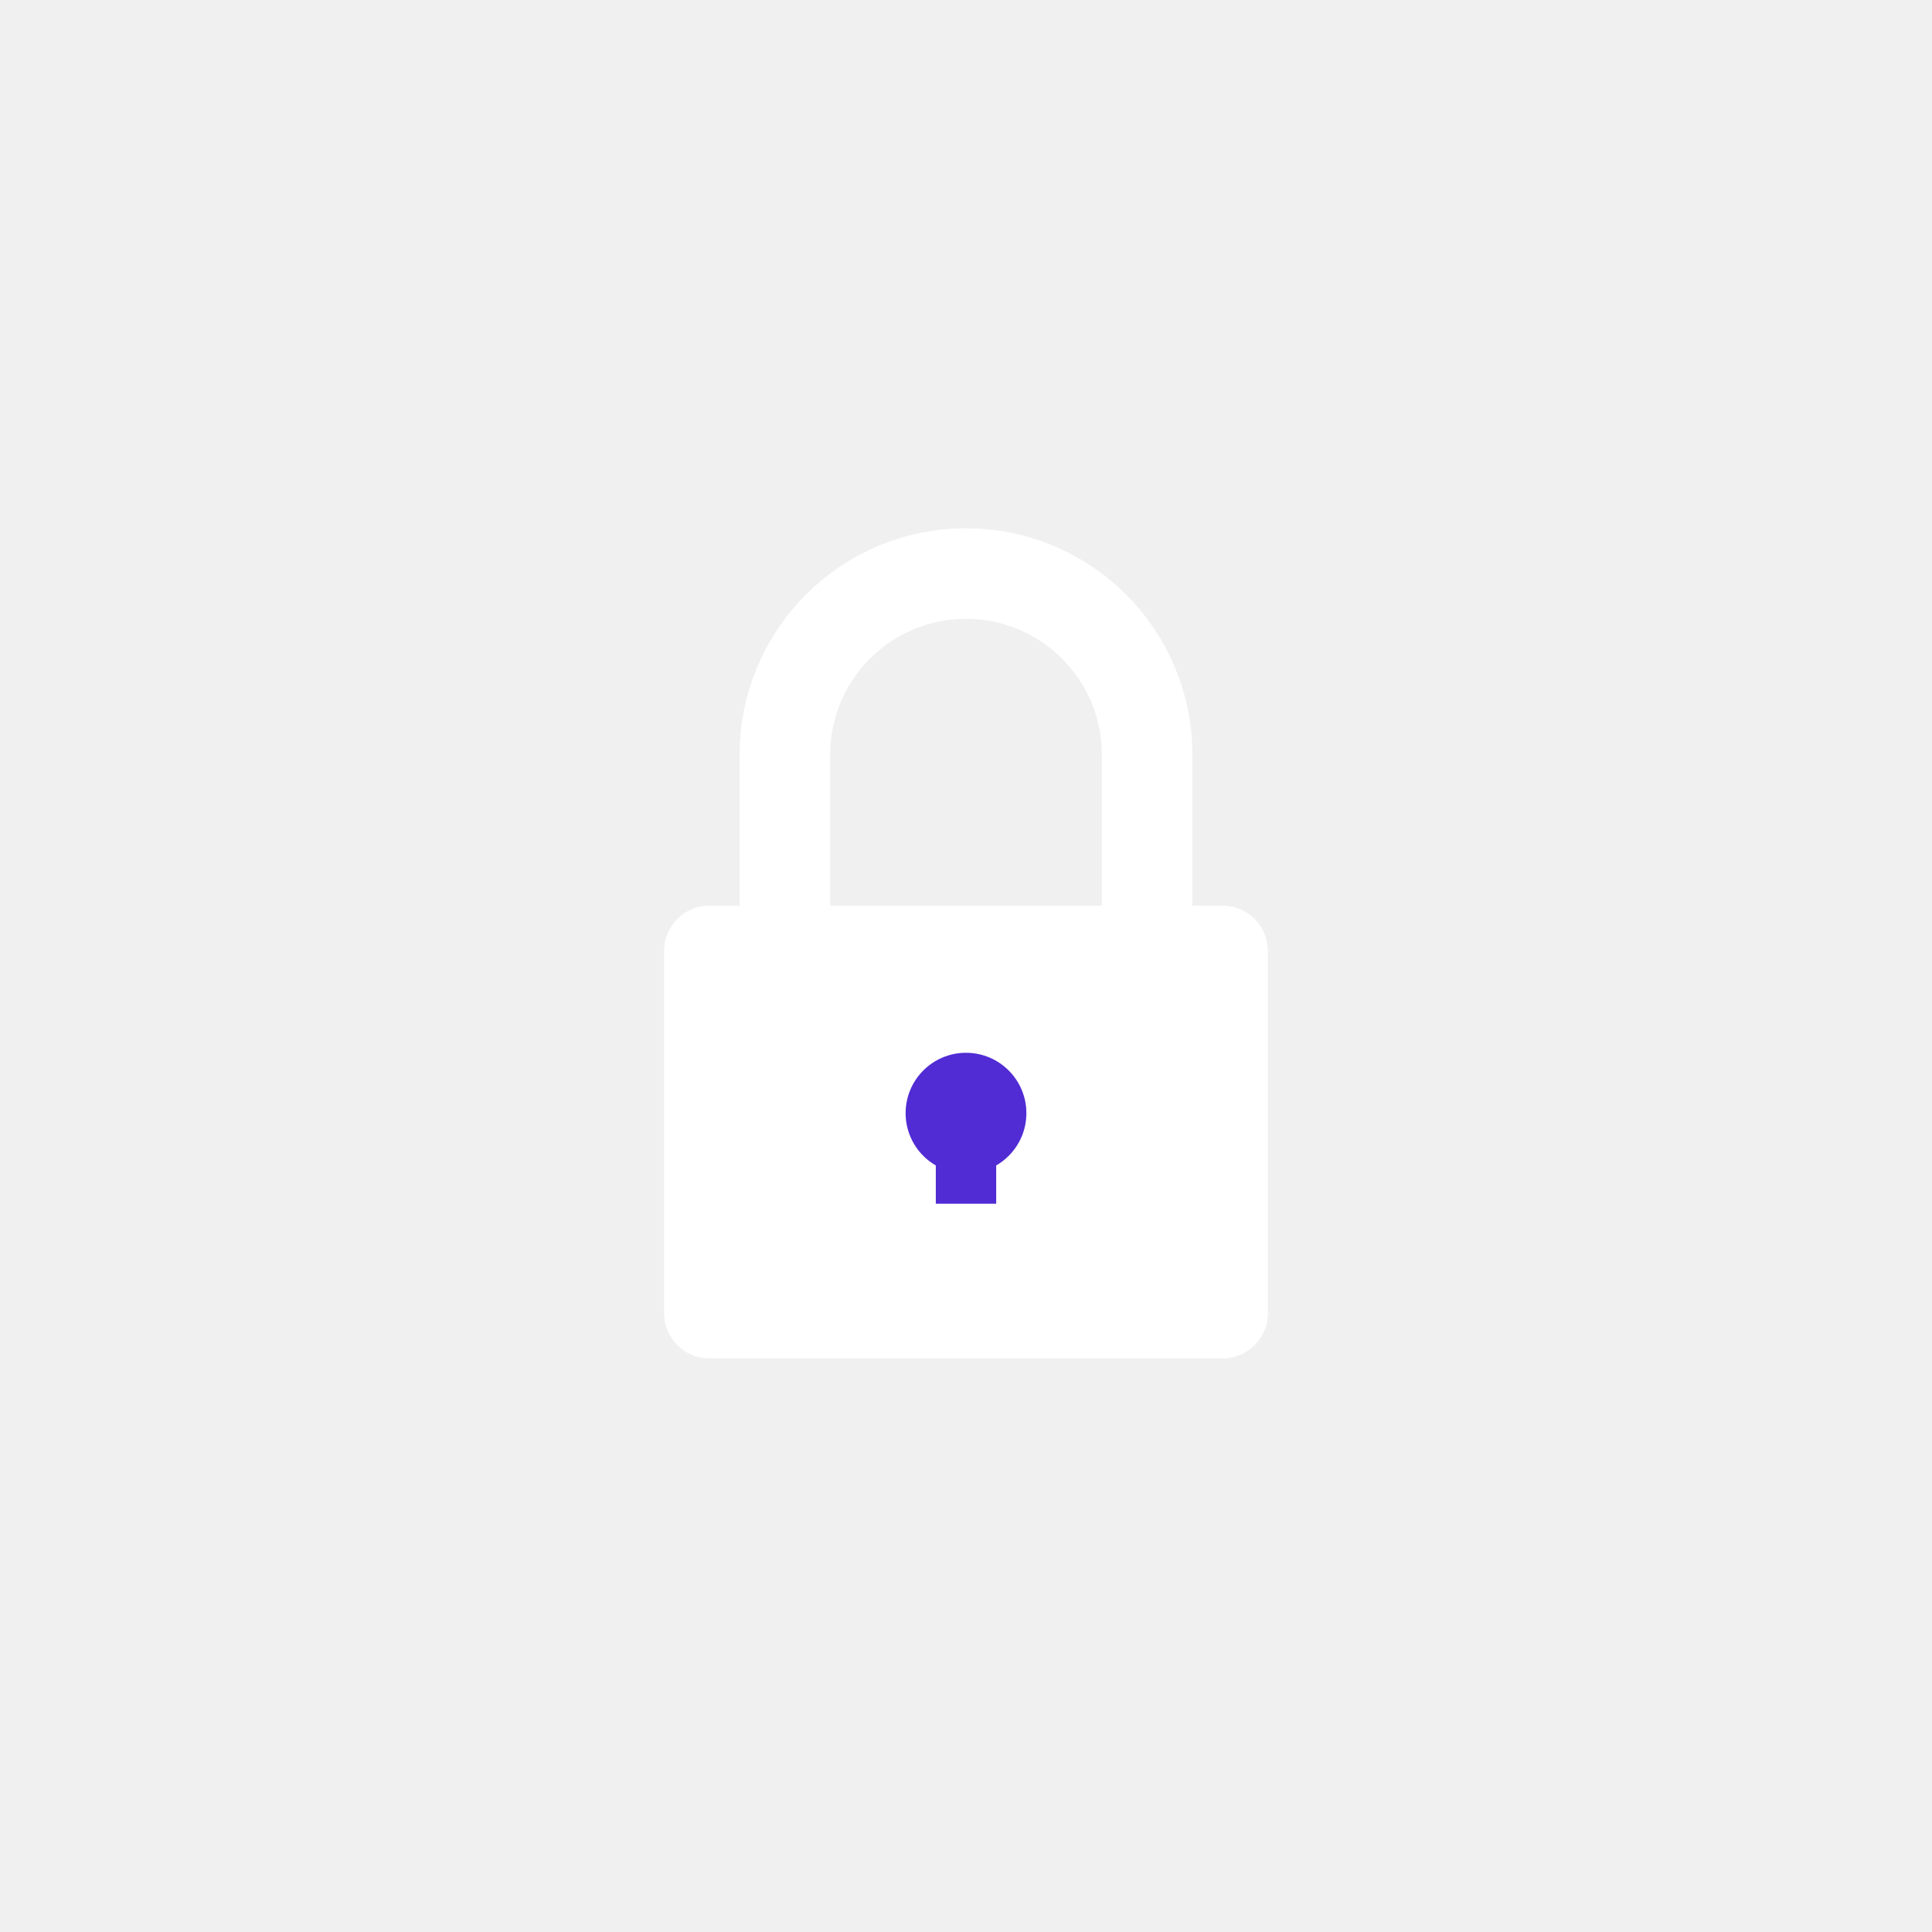
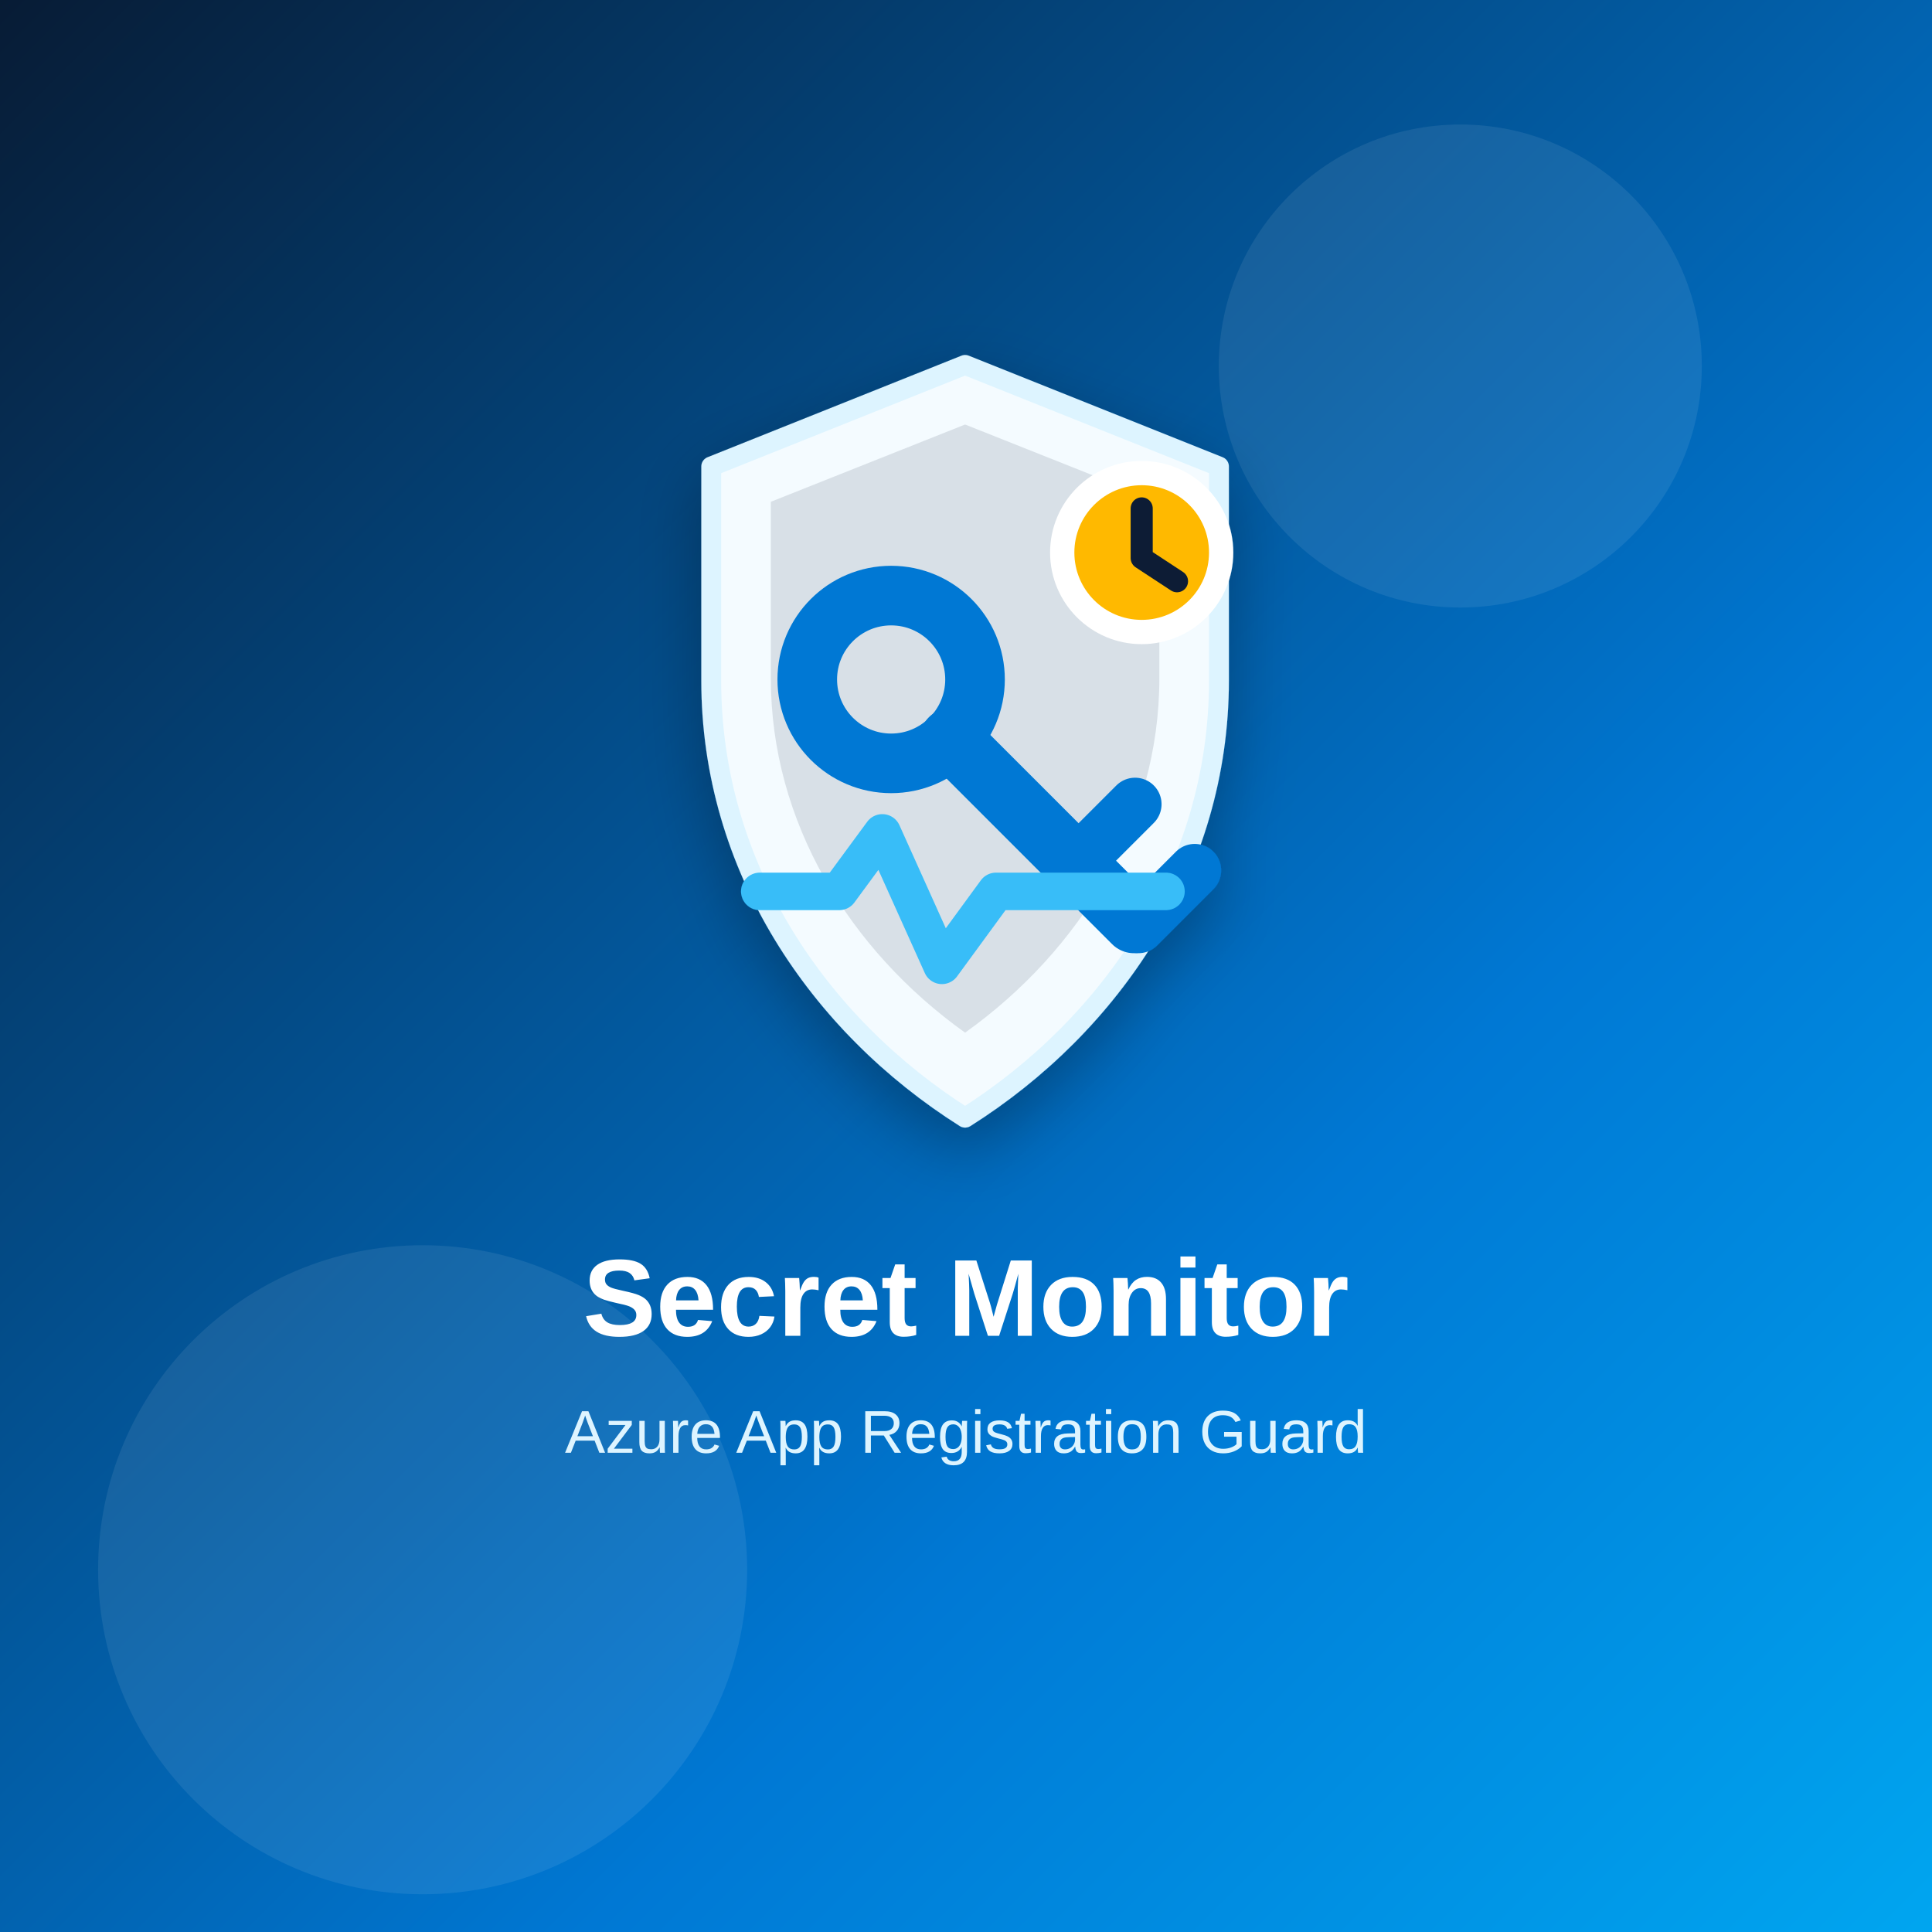
- <svg xmlns="http://www.w3.org/2000/svg" viewBox="0 0 512 512">
-   <rect x="176" y="240" width="160" height="120" rx="12" fill="white" />
-   <path d="M208 240 V200 A48 48 0 0 1 304 200 V240" stroke="white" stroke-width="24" fill="none" stroke-linecap="round" />
-   <circle cx="256" cy="295" r="16" fill="#512BD4" />
-   <rect x="248" y="295" width="16" height="24" fill="#512BD4" />
+ <svg xmlns="http://www.w3.org/2000/svg" width="1024" height="1024" viewBox="0 0 1024 1024">
+   <defs>
+     <linearGradient id="bg" x1="0" y1="0" x2="1" y2="1">
+       <stop offset="0%" stop-color="#071B34" />
+       <stop offset="65%" stop-color="#0078D4" />
+       <stop offset="100%" stop-color="#00A6F0" />
+     </linearGradient>
+     <filter id="soft" x="-30%" y="-30%" width="160%" height="160%">
+       <feDropShadow dx="0" dy="22" stdDeviation="30" flood-color="#000000" flood-opacity="0.30" />
+     </filter>
+   </defs>
+   <rect width="1024" height="1024" fill="url(#bg)" />
+   <circle cx="774" cy="194" r="128" fill="#FFFFFF" opacity="0.08" />
+   <circle cx="224" cy="832" r="172" fill="#FFFFFF" opacity="0.08" />
+   <g transform="translate(212 108) scale(.585)" filter="url(#soft)">
+     <path d="M512 146 L742 238 V432 C742 601 645 744 512 828 C379 744 282 601 282 432 V238 Z" fill="#F4FBFF" stroke="#DDF4FF" stroke-width="18" stroke-linejoin="round" />
+     <path d="M512 200 L688 270 V430 C688 560 617 676 512 751 C407 676 336 560 336 430 V270 Z" fill="#071B34" opacity="0.12" />
+     <circle cx="445" cy="431" r="76" fill="none" stroke="#0078D4" stroke-width="54" />
+     <path d="M499 485 L665 651" stroke="#0078D4" stroke-width="56" stroke-linecap="round" />
+     <path d="M612 598 L666 544" stroke="#0078D4" stroke-width="48" stroke-linecap="round" />
+     <path d="M669 655 L720 604" stroke="#0078D4" stroke-width="48" stroke-linecap="round" />
+     <path d="M326 623 H398 L437 570 L491 690 L540 623 H694" fill="none" stroke="#38BDF8" stroke-width="34" stroke-linecap="round" stroke-linejoin="round" />
+     <circle cx="672" cy="316" r="72" fill="#FFB900" stroke="#FFFFFF" stroke-width="22" />
+     <path d="M672 276 V321 L704 342" fill="none" stroke="#071B34" stroke-width="20" stroke-linecap="round" stroke-linejoin="round" />
+   </g>
+   <text x="512" y="708" text-anchor="middle" font-family="Segoe UI, Arial, sans-serif" font-size="58" font-weight="700" fill="#FFFFFF">Secret Monitor</text>
+   <text x="512" y="770" text-anchor="middle" font-family="Segoe UI, Arial, sans-serif" font-size="32" font-weight="500" fill="#DDF4FF">Azure App Registration Guard</text>
</svg>
